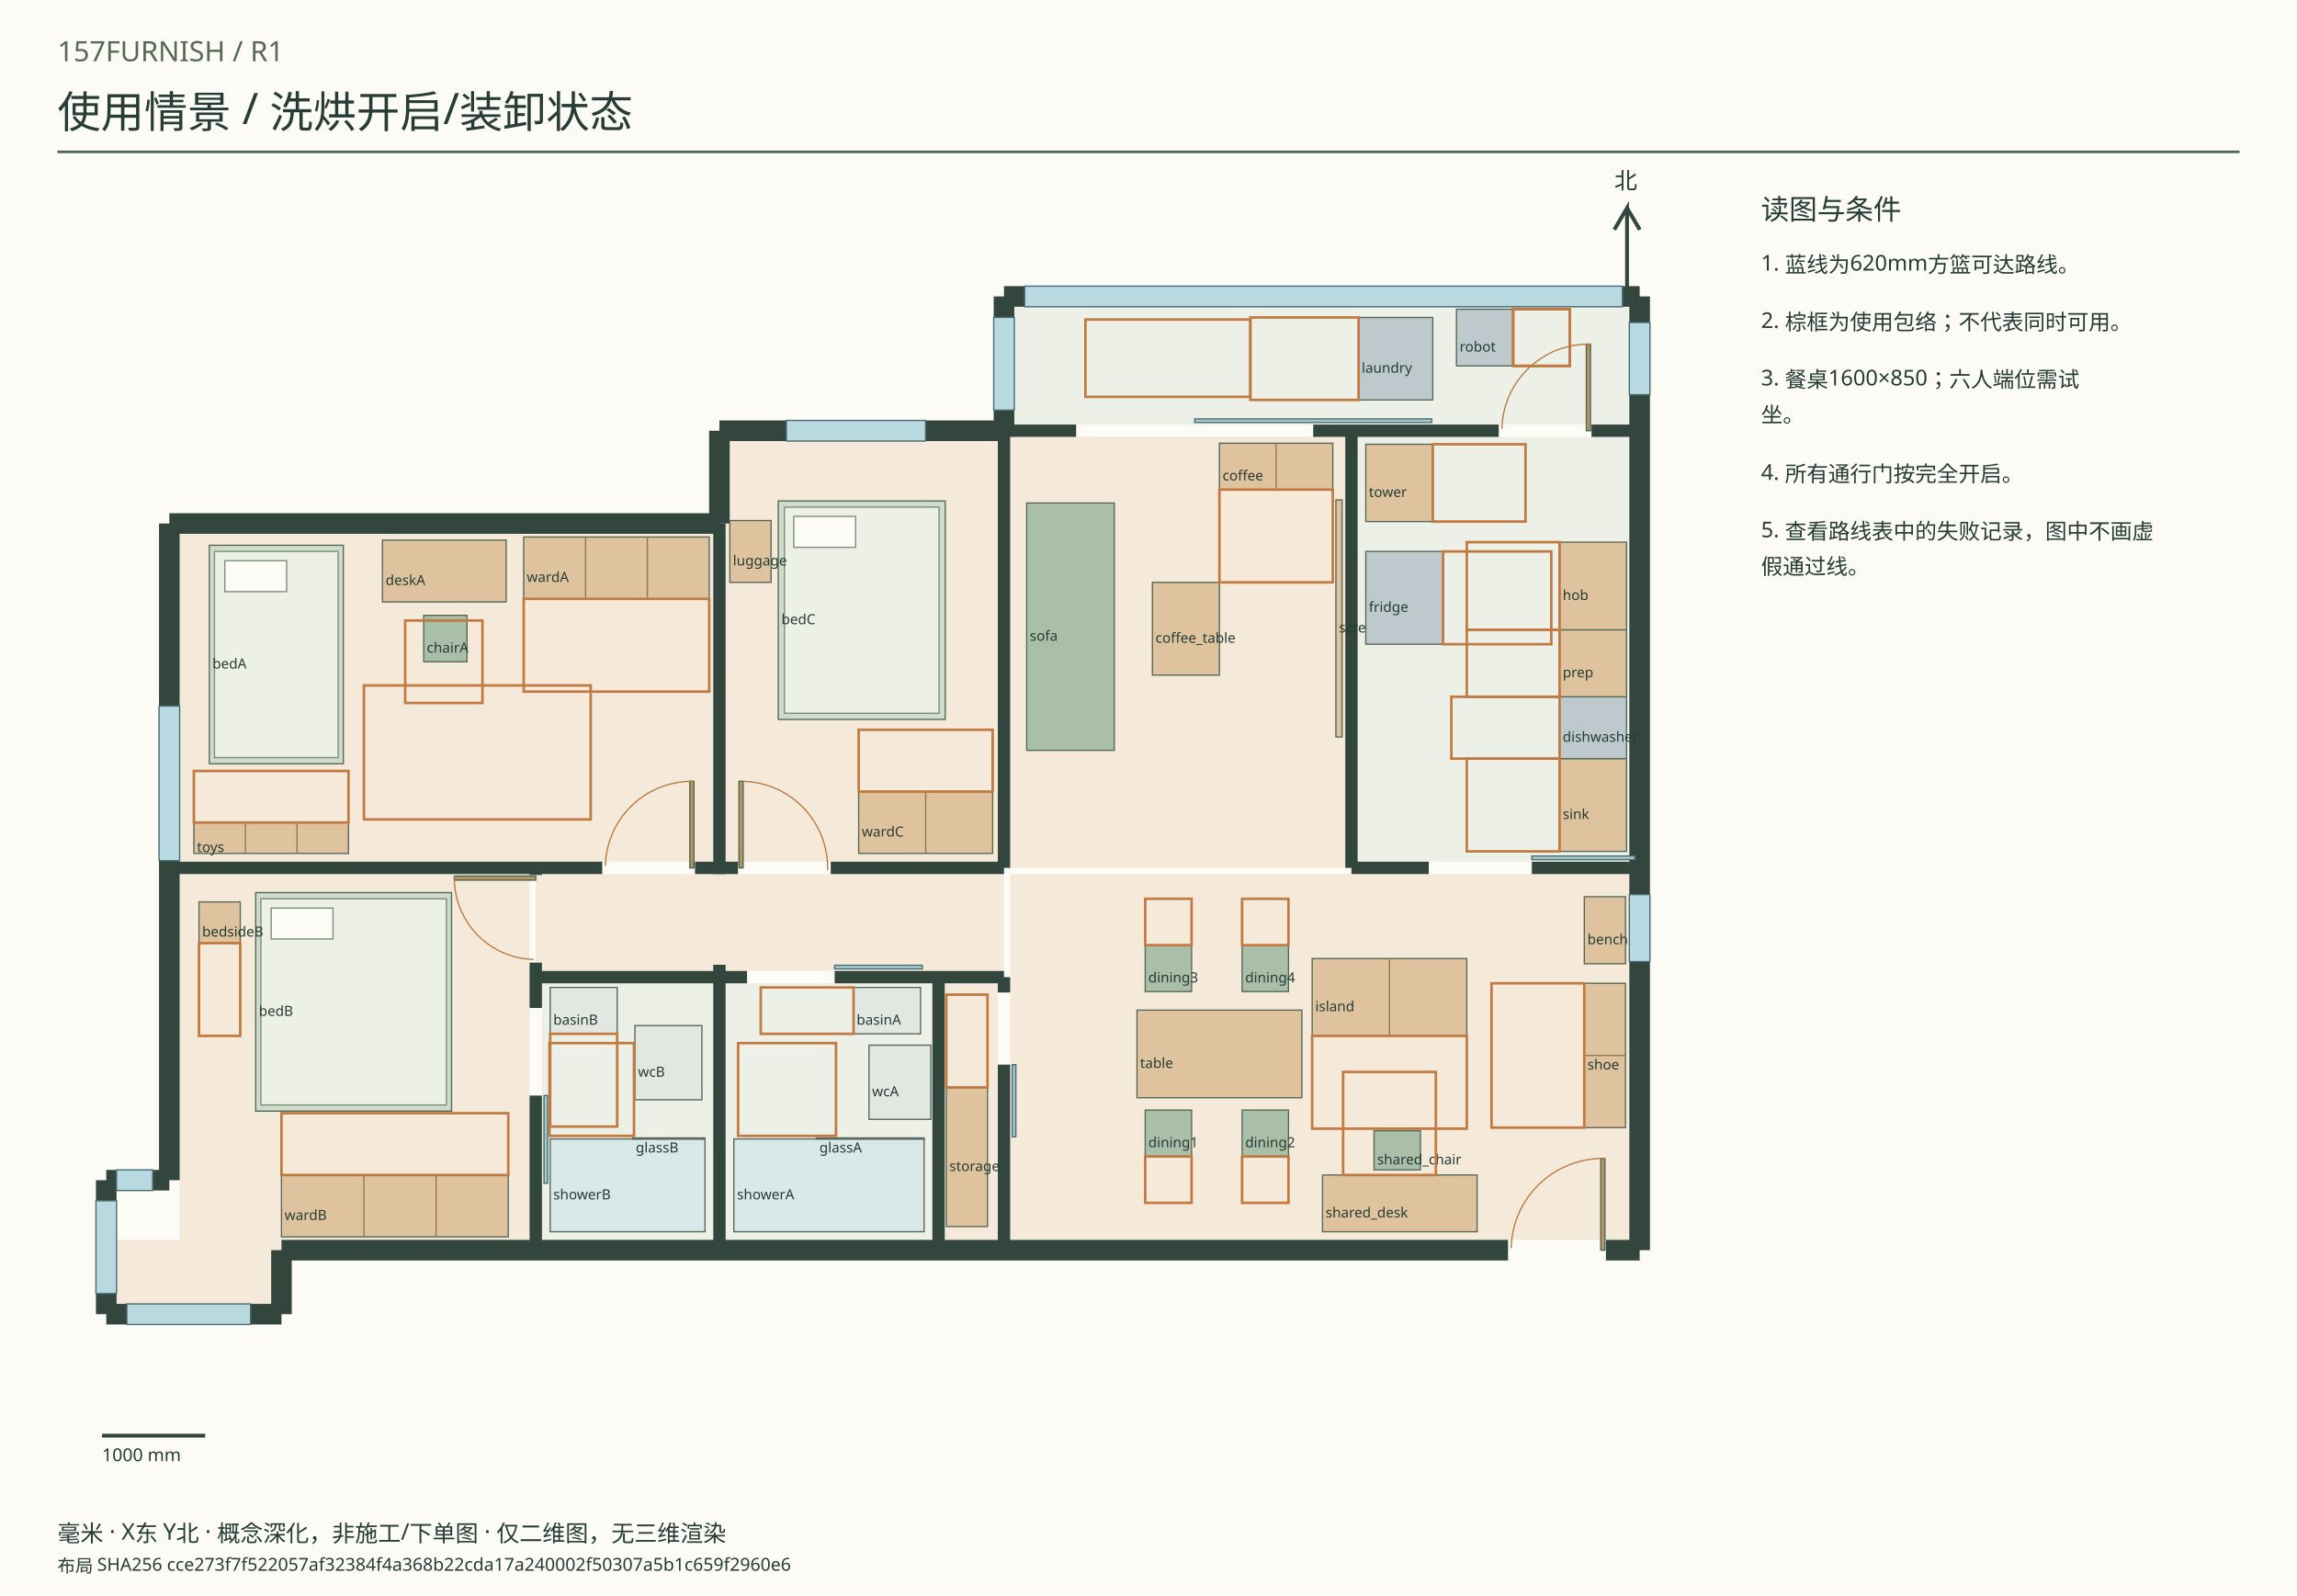
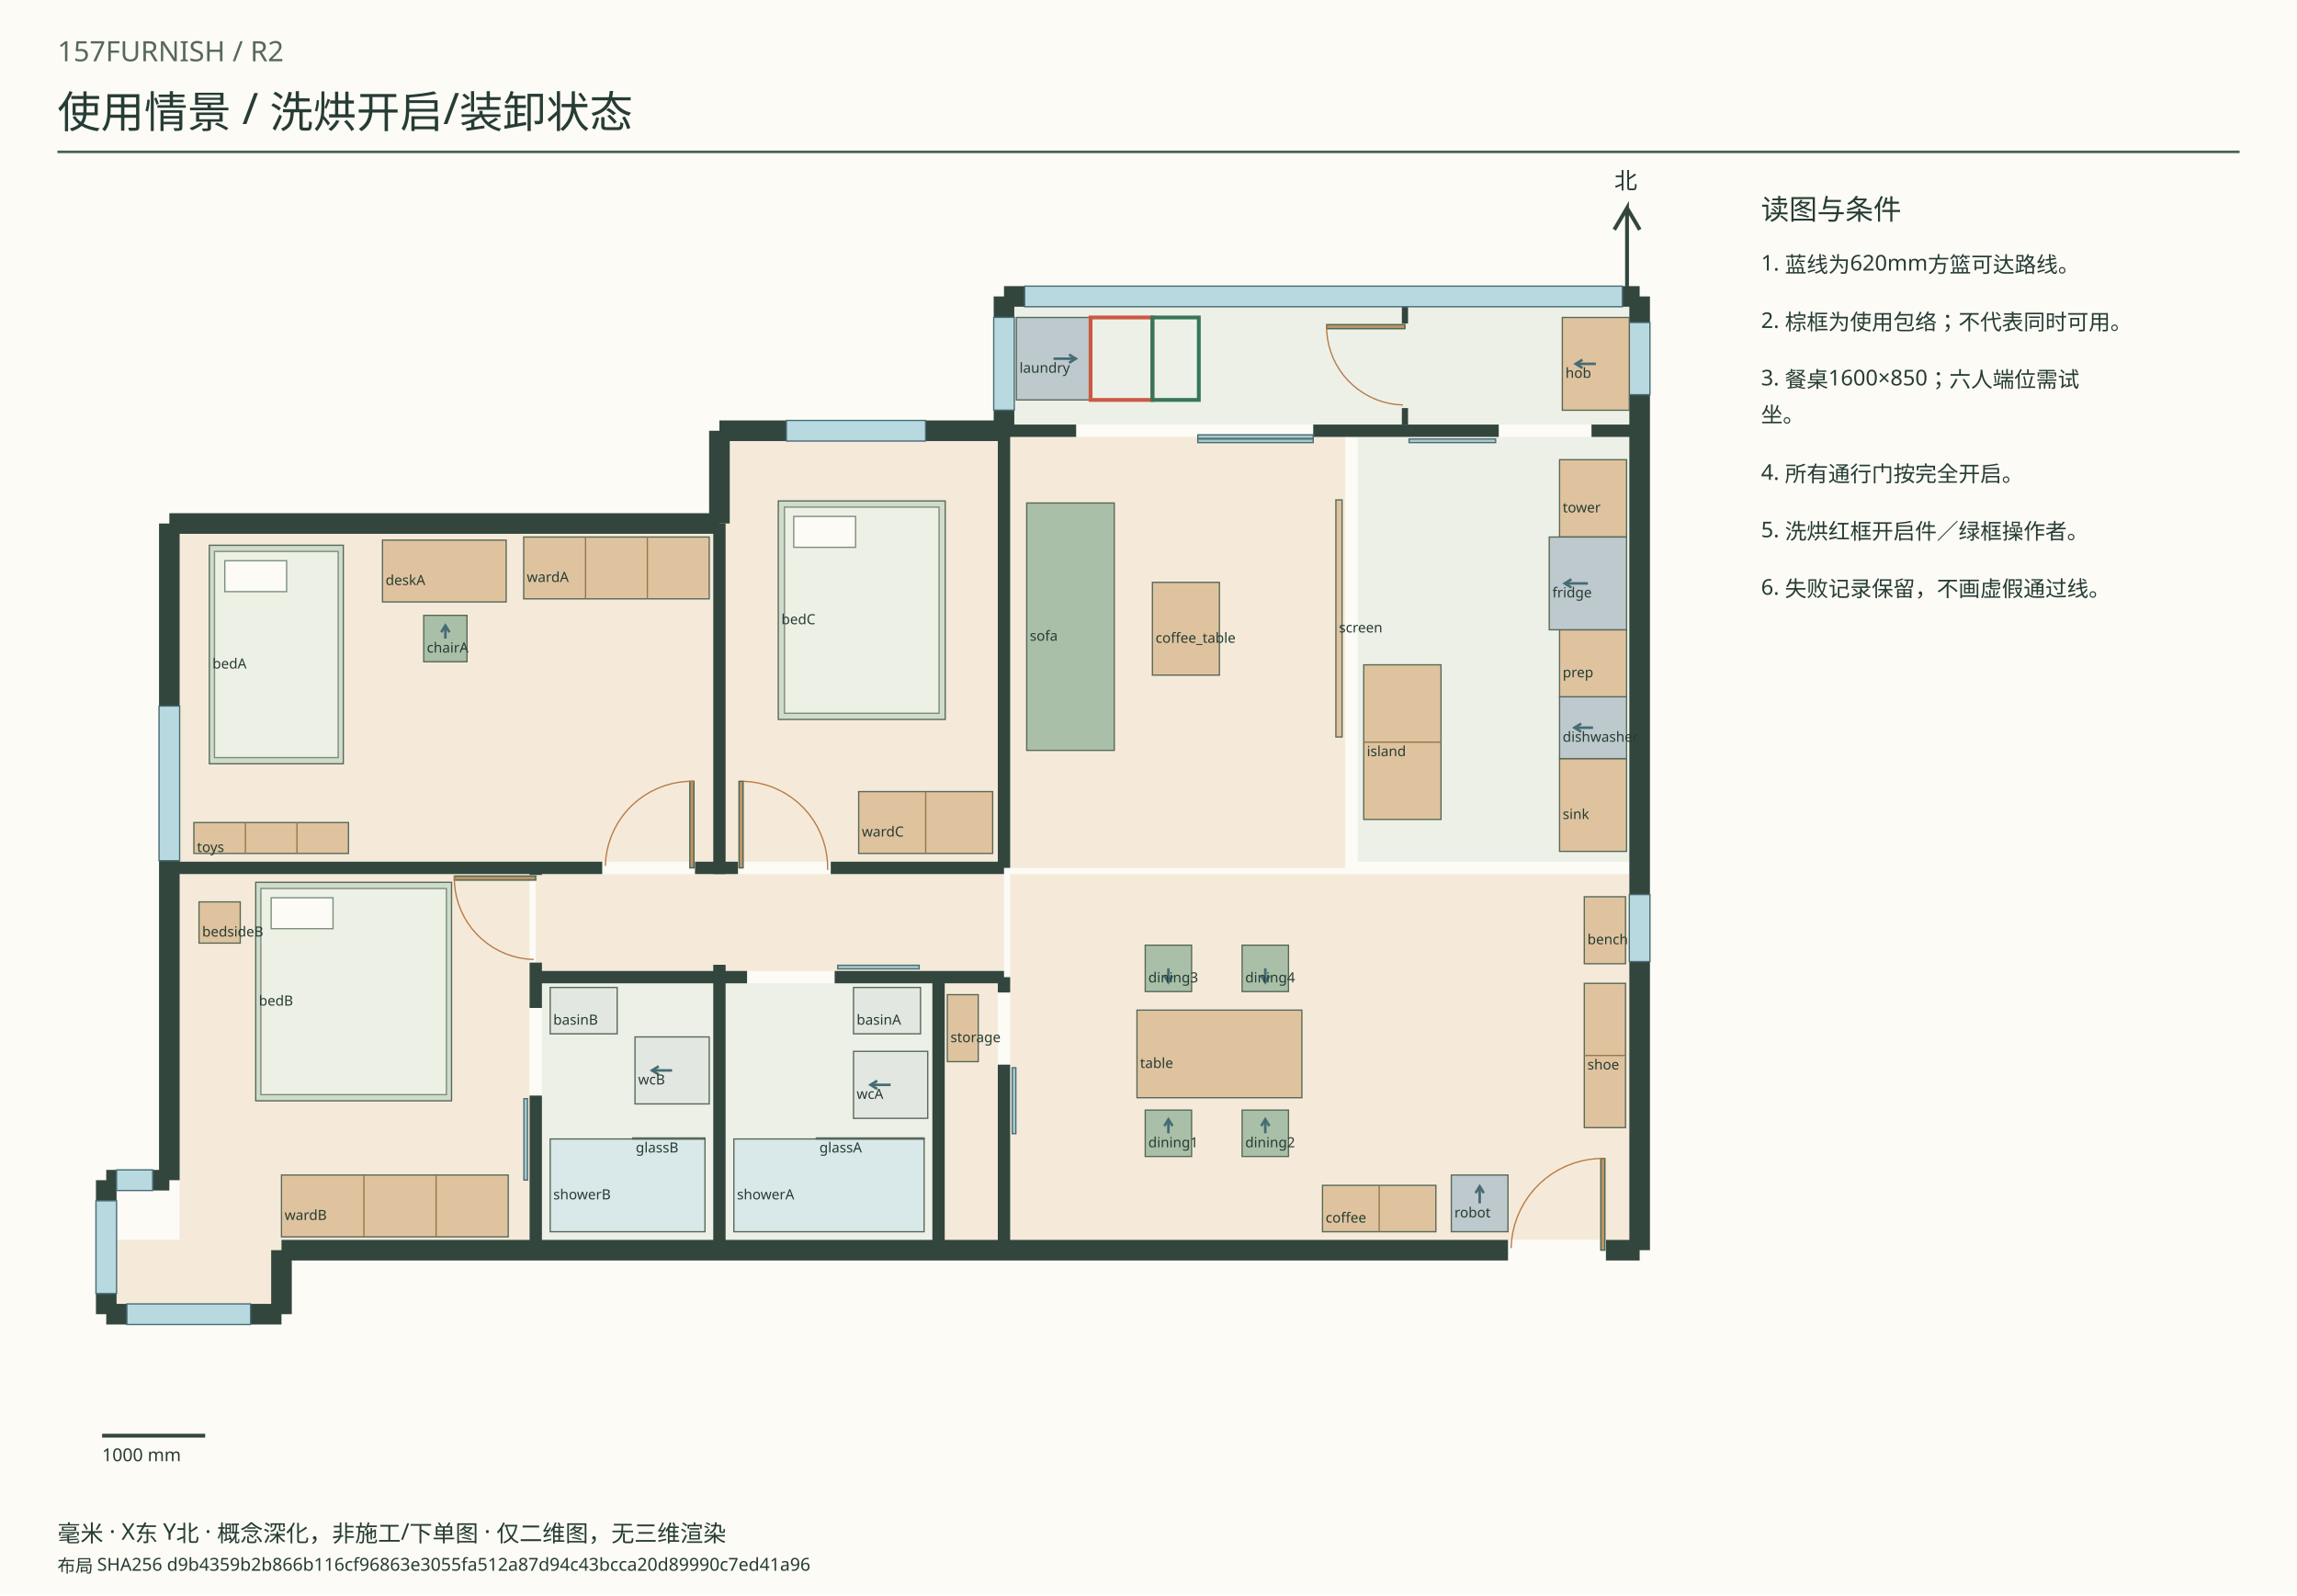
- <svg xmlns="http://www.w3.org/2000/svg" width="1800" height="1250" viewBox="0 0 1800 1250" data-revision="R1" data-layout-sha256="cce273f7f522057af32384f4a368b22cda17a240002f50307a5b1c659f2960e6">
+ <svg xmlns="http://www.w3.org/2000/svg" width="1800" height="1250" viewBox="0 0 1800 1250" data-revision="R2" data-layout-sha256="d9b4359b2b866b116cf96863e3055fa512a87d94c43bcca20d89990c7ed41a96">
  <rect x="0" y="0" width="1800" height="1250" fill="#fcfbf6" stroke="none" stroke-width="1" />
-   <text x="45.000" y="48.000" font-size="22" fill="#576858" font-family="Microsoft YaHei, sans-serif">157FURNISH  /  R1</text>
+   <text x="45.000" y="48.000" font-size="22" fill="#576858" font-family="Microsoft YaHei, sans-serif">157FURNISH  /  R2</text>
  <text x="45.000" y="100.000" font-size="34" fill="#263c34" font-family="Microsoft YaHei, sans-serif">使用情景 / 洗烘开启/装卸状态</text>
  <polyline points="45.000,119.000 1755.000,119.000" fill="none" stroke="#456653" stroke-width="2" />
  <text x="45.000" y="1208.000" font-size="18" fill="#263c34" font-family="Microsoft YaHei, sans-serif">毫米 · X东 Y北 · 概念深化，非施工/下单图 · 仅二维图，无三维渲染</text>
-   <text x="45.000" y="1232.000" font-size="14" fill="#263c34" font-family="Microsoft YaHei, sans-serif">布局 SHA256 cce273f7f522057af32384f4a368b22cda17a240002f50307a5b1c659f2960e6</text>
+   <text x="45.000" y="1232.000" font-size="14" fill="#263c34" font-family="Microsoft YaHei, sans-serif">布局 SHA256 d9b4359b2b866b116cf96863e3055fa512a87d94c43bcca20d89990c7ed41a96</text>
  <text x="1380.000" y="172.000" font-size="22" fill="#263c34" font-family="Microsoft YaHei, sans-serif">读图与条件</text>
  <text x="1380.000" y="212.000" font-size="17" fill="#263c34" font-family="Microsoft YaHei, sans-serif">1. 蓝线为620mm方篮可达路线。</text>
  <text x="1380.000" y="257.000" font-size="17" fill="#263c34" font-family="Microsoft YaHei, sans-serif">2. 棕框为使用包络；不代表同时可用。</text>
  <text x="1380.000" y="302.000" font-size="17" fill="#263c34" font-family="Microsoft YaHei, sans-serif">3. 餐桌1600×850；六人端位需试</text>
  <text x="1380.000" y="331.000" font-size="17" fill="#263c34" font-family="Microsoft YaHei, sans-serif">坐。</text>
  <text x="1380.000" y="376.000" font-size="17" fill="#263c34" font-family="Microsoft YaHei, sans-serif">4. 所有通行门按完全开启。</text>
-   <text x="1380.000" y="421.000" font-size="17" fill="#263c34" font-family="Microsoft YaHei, sans-serif">5. 查看路线表中的失败记录，图中不画虚</text>
-   <text x="1380.000" y="450.000" font-size="17" fill="#263c34" font-family="Microsoft YaHei, sans-serif">假通过线。</text>
+   <text x="1380.000" y="421.000" font-size="17" fill="#263c34" font-family="Microsoft YaHei, sans-serif">5. 洗烘红框开启件／绿框操作者。</text>
+   <text x="1380.000" y="466.000" font-size="17" fill="#263c34" font-family="Microsoft YaHei, sans-serif">6. 失败记录保留，不画虚假通过线。</text>
  <defs>
    <clipPath id="planClip">
      <rect x="50" y="145" width="1280" height="970" />
    </clipPath>
  </defs>
  <g clip-path="url(#planClip)">
    <rect x="140.777" y="418.304" width="418.142" height="256.927" fill="#f5ead9" stroke="none" stroke-width="1" />
    <rect x="140.777" y="684.923" width="274.212" height="286.65" fill="#f5ead9" stroke="none" stroke-width="1" />
    <rect x="83.269" y="971.573" width="137.308" height="58.235" fill="#f5ead9" stroke="none" stroke-width="1" />
    <rect x="568.611" y="345.611" width="213.311" height="329.619" fill="#f5ead9" stroke="none" stroke-width="1" />
    <rect x="419.835" y="684.923" width="366.935" height="75.923" fill="#f5ead9" stroke="none" stroke-width="1" />
    <rect x="424.681" y="770.538" width="134.238" height="201.035" fill="#edf0e7" stroke="none" stroke-width="1" />
    <rect x="568.611" y="770.538" width="162.023" height="201.035" fill="#edf0e7" stroke="none" stroke-width="1" />
    <rect x="740.327" y="770.538" width="41.596" height="201.035" fill="#f5ead9" stroke="none" stroke-width="1" />
    <rect x="791.615" y="684.923" width="485.181" height="286.65" fill="#f5ead9" stroke="none" stroke-width="1" />
    <rect x="791.615" y="342.381" width="262.581" height="337.696" fill="#f5ead9" stroke="none" stroke-width="1" />
    <rect x="1063.889" y="342.381" width="212.908" height="332.85" fill="#edf0e7" stroke="none" stroke-width="1" />
-     <rect x="794.846" y="232.292" width="490.027" height="100.396" fill="#edf0e7" stroke="none" stroke-width="1" />
+     <rect x="794.846" y="240.369" width="481.95" height="92.319" fill="#edf0e7" stroke="none" stroke-width="1" />
    <rect x="83.269" y="1021.731" width="16.154" height="16.154" fill="#33463e" stroke="none" stroke-width="1" />
    <rect x="99.423" y="1021.731" width="96.923" height="16.154" fill="#33463e" stroke="none" stroke-width="1" />
    <rect x="196.346" y="1021.731" width="24.231" height="16.154" fill="#33463e" stroke="none" stroke-width="1" />
    <rect x="212.5" y="979.65" width="16.154" height="50.158" fill="#33463e" stroke="none" stroke-width="1" />
    <rect x="220.577" y="971.573" width="961.154" height="16.154" fill="#33463e" stroke="none" stroke-width="1" />
    <rect x="1258.461" y="971.573" width="26.412" height="16.154" fill="#33463e" stroke="none" stroke-width="1" />
    <rect x="1276.796" y="753.496" width="16.154" height="226.154" fill="#33463e" stroke="none" stroke-width="1" />
    <rect x="1276.796" y="700.996" width="16.154" height="52.5" fill="#33463e" stroke="none" stroke-width="1" />
    <rect x="1276.796" y="309.265" width="16.154" height="391.731" fill="#33463e" stroke="none" stroke-width="1" />
    <rect x="1276.796" y="252.727" width="16.154" height="56.538" fill="#33463e" stroke="none" stroke-width="1" />
    <rect x="1276.796" y="232.292" width="16.154" height="20.435" fill="#33463e" stroke="none" stroke-width="1" />
    <rect x="786.769" y="224.215" width="16.154" height="16.154" fill="#33463e" stroke="none" stroke-width="1" />
    <rect x="802.923" y="224.215" width="468.462" height="16.154" fill="#33463e" stroke="none" stroke-width="1" />
    <rect x="1271.385" y="224.215" width="13.489" height="16.154" fill="#33463e" stroke="none" stroke-width="1" />
    <rect x="778.692" y="321.381" width="16.154" height="16.154" fill="#33463e" stroke="none" stroke-width="1" />
    <rect x="778.692" y="248.689" width="16.154" height="72.692" fill="#33463e" stroke="none" stroke-width="1" />
    <rect x="778.692" y="232.292" width="16.154" height="16.396" fill="#33463e" stroke="none" stroke-width="1" />
    <rect x="563.765" y="329.458" width="52.5" height="16.154" fill="#33463e" stroke="none" stroke-width="1" />
    <rect x="616.265" y="329.458" width="109.038" height="16.154" fill="#33463e" stroke="none" stroke-width="1" />
    <rect x="725.304" y="329.458" width="61.465" height="16.154" fill="#33463e" stroke="none" stroke-width="1" />
    <rect x="555.688" y="337.535" width="16.154" height="72.692" fill="#33463e" stroke="none" stroke-width="1" />
    <rect x="132.7" y="402.15" width="431.065" height="16.154" fill="#33463e" stroke="none" stroke-width="1" />
    <rect x="124.623" y="674.423" width="16.154" height="250.385" fill="#33463e" stroke="none" stroke-width="1" />
    <rect x="124.623" y="553.269" width="16.154" height="121.154" fill="#33463e" stroke="none" stroke-width="1" />
    <rect x="124.623" y="410.227" width="16.154" height="143.042" fill="#33463e" stroke="none" stroke-width="1" />
    <rect x="83.269" y="916.731" width="8.077" height="16.154" fill="#33463e" stroke="none" stroke-width="1" />
    <rect x="91.346" y="916.731" width="28.269" height="16.154" fill="#33463e" stroke="none" stroke-width="1" />
    <rect x="119.615" y="916.731" width="13.085" height="16.154" fill="#33463e" stroke="none" stroke-width="1" />
    <rect x="75.192" y="1013.654" width="16.154" height="16.154" fill="#33463e" stroke="none" stroke-width="1" />
    <rect x="75.192" y="940.962" width="16.154" height="72.692" fill="#33463e" stroke="none" stroke-width="1" />
    <rect x="75.192" y="924.808" width="16.154" height="16.154" fill="#33463e" stroke="none" stroke-width="1" />
    <rect x="132.7" y="675.231" width="339.231" height="9.692" fill="#33463e" stroke="none" stroke-width="1" />
    <rect x="544.623" y="675.231" width="19.142" height="9.692" fill="#33463e" stroke="none" stroke-width="1" />
    <rect x="414.988" y="858.496" width="9.692" height="121.154" fill="#33463e" stroke="none" stroke-width="1" />
    <rect x="414.988" y="754.304" width="9.692" height="35.538" fill="#33463e" stroke="none" stroke-width="1" />
    <rect x="414.988" y="680.077" width="9.692" height="5.573" fill="#33463e" stroke="none" stroke-width="1" />
    <rect x="558.919" y="756" width="9.692" height="9.692" fill="#33463e" stroke="none" stroke-width="1" />
    <rect x="558.919" y="410.227" width="9.692" height="274.696" fill="#33463e" stroke="none" stroke-width="1" />
    <rect x="563.765" y="675.231" width="14.539" height="9.692" fill="#33463e" stroke="none" stroke-width="1" />
    <rect x="650.996" y="675.231" width="135.773" height="9.692" fill="#33463e" stroke="none" stroke-width="1" />
    <rect x="781.923" y="337.535" width="9.692" height="342.542" fill="#33463e" stroke="none" stroke-width="1" />
    <rect x="419.835" y="760.846" width="165.577" height="9.692" fill="#33463e" stroke="none" stroke-width="1" />
    <rect x="654.065" y="760.846" width="132.704" height="9.692" fill="#33463e" stroke="none" stroke-width="1" />
    <rect x="558.919" y="765.692" width="9.692" height="213.958" fill="#33463e" stroke="none" stroke-width="1" />
    <rect x="730.635" y="765.692" width="9.692" height="213.958" fill="#33463e" stroke="none" stroke-width="1" />
    <rect x="781.923" y="834.265" width="9.692" height="145.385" fill="#33463e" stroke="none" stroke-width="1" />
    <rect x="781.923" y="765.692" width="9.692" height="12.035" fill="#33463e" stroke="none" stroke-width="1" />
-     <rect x="1054.196" y="337.535" width="9.692" height="342.542" fill="#33463e" stroke="none" stroke-width="1" />
-     <rect x="1059.042" y="675.231" width="60.577" height="9.692" fill="#33463e" stroke="none" stroke-width="1" />
-     <rect x="1200.389" y="675.231" width="84.485" height="9.692" fill="#33463e" stroke="none" stroke-width="1" />
    <rect x="786.769" y="332.688" width="56.538" height="9.692" fill="#33463e" stroke="none" stroke-width="1" />
    <rect x="1029.077" y="332.688" width="145.385" height="9.692" fill="#33463e" stroke="none" stroke-width="1" />
    <rect x="1247.154" y="332.688" width="37.719" height="9.692" fill="#33463e" stroke="none" stroke-width="1" />
+     <rect x="1098.539" y="319.765" width="4.846" height="12.923" fill="#33463e" stroke="none" stroke-width="1" />
+     <rect x="1098.539" y="240.369" width="4.846" height="13.165" fill="#33463e" stroke="none" stroke-width="1" />
    <rect x="99.423" y="1021.731" width="96.923" height="16.154" fill="#b8d9df" stroke="#466b74" stroke-width="1" />
    <polygon points="1257.654,979.650 1257.654,907.765 1254.423,907.765 1254.423,979.650" fill="#be9364" stroke="#456653" />
    <polyline points="1184.154,978.035 1184.568,971.776 1185.526,965.577 1187.021,959.485 1189.042,953.546 1191.572,947.806 1194.592,942.309 1198.081,937.095 1202.010,932.206 1206.351,927.678 1211.069,923.545 1216.130,919.839 1221.495,916.588 1227.123,913.818 1232.970,911.548 1238.994,909.797 1245.147,908.577 1251.383,907.898 1257.654,907.765" fill="none" stroke="#b87943" stroke-width="1" />
    <rect x="1276.796" y="700.996" width="16.154" height="52.5" fill="#b8d9df" stroke="#466b74" stroke-width="1" />
    <rect x="1276.796" y="252.727" width="16.154" height="56.538" fill="#b8d9df" stroke="#466b74" stroke-width="1" />
    <rect x="802.923" y="224.215" width="468.462" height="16.154" fill="#b8d9df" stroke="#466b74" stroke-width="1" />
    <rect x="778.692" y="248.689" width="16.154" height="72.692" fill="#b8d9df" stroke="#466b74" stroke-width="1" />
    <rect x="616.265" y="329.458" width="109.038" height="16.154" fill="#b8d9df" stroke="#466b74" stroke-width="1" />
    <rect x="124.623" y="553.269" width="16.154" height="121.154" fill="#b8d9df" stroke="#466b74" stroke-width="1" />
    <rect x="91.346" y="916.731" width="28.269" height="16.154" fill="#b8d9df" stroke="#466b74" stroke-width="1" />
    <rect x="75.192" y="940.962" width="16.154" height="72.692" fill="#b8d9df" stroke="#466b74" stroke-width="1" />
    <polygon points="543.815,680.077 543.815,612.231 540.585,612.231 540.585,680.077" fill="#be9364" stroke="#456653" />
    <polyline points="474.354,678.462 474.753,672.555 475.665,666.705 477.084,660.957 478.998,655.354 481.393,649.940 484.251,644.755 487.550,639.839 491.265,635.229 495.368,630.960 499.827,627.065 504.608,623.574 509.676,620.513 514.991,617.905 520.513,615.770 526.200,614.124 532.009,612.981 537.896,612.348 543.815,612.231" fill="none" stroke="#b87943" stroke-width="1" />
-     <rect x="426.296" y="858.496" width="2.827" height="68.654" fill="#aac9c9" stroke="#466b74" stroke-width="1" />
+     <rect x="410.546" y="860.919" width="2.827" height="63.808" fill="#aac9c9" stroke="#466b74" stroke-width="1" />
    <polygon points="419.835,686.458 356.027,686.458 356.027,689.688 419.835,689.688" fill="#be9364" stroke="#456653" />
    <polyline points="418.219,751.881 412.664,751.497 407.164,750.631 401.760,749.288 396.493,747.480 391.404,745.220 386.532,742.524 381.913,739.415 377.582,735.914 373.574,732.050 369.917,727.850 366.640,723.348 363.768,718.578 361.323,713.575 359.323,708.379 357.783,703.027 356.716,697.562 356.129,692.025 356.027,686.458" fill="none" stroke="#b87943" stroke-width="1" />
    <polygon points="582.342,680.077 582.342,612.231 579.112,612.231 579.112,680.077" fill="#be9364" stroke="#456653" />
    <polyline points="648.573,681.692 648.456,675.773 647.823,669.886 646.679,664.077 645.034,658.390 642.899,652.868 640.291,647.553 637.230,642.485 633.738,637.704 629.844,633.245 625.575,629.142 620.965,625.427 616.049,622.128 610.864,619.270 605.450,616.875 599.847,614.961 594.099,613.542 588.249,612.630 582.342,612.231" fill="none" stroke="#b87943" stroke-width="1" />
-     <rect x="654.065" y="756.404" width="68.654" height="2.827" fill="#aac9c9" stroke="#466b74" stroke-width="1" />
-     <rect x="793.231" y="834.265" width="2.827" height="56.538" fill="#aac9c9" stroke="#466b74" stroke-width="1" />
-     <rect x="1200.389" y="670.788" width="80.769" height="2.827" fill="#aac9c9" stroke="#466b74" stroke-width="1" />
-     <rect x="936.192" y="328.246" width="185.769" height="2.827" fill="#aac9c9" stroke="#466b74" stroke-width="1" />
-     <polygon points="1246.346,337.535 1246.346,269.688 1243.115,269.688 1243.115,337.535" fill="#be9364" stroke="#456653" />
-     <polyline points="1176.885,335.919 1177.284,330.012 1178.196,324.162 1179.615,318.414 1181.529,312.812 1183.924,307.398 1186.782,302.213 1190.081,297.296 1193.796,292.686 1197.899,288.418 1202.358,284.523 1207.139,281.032 1212.207,277.970 1217.522,275.362 1223.044,273.228 1228.731,271.582 1234.540,270.439 1240.427,269.806 1246.346,269.688" fill="none" stroke="#b87943" stroke-width="1" />
-     <rect x="200.385" y="699.462" width="153.462" height="171.231" fill="#cfdbcb" stroke="#576858" stroke-width="1" data-object="bedB" data-mm="1550,2070,1900,2120" data-transform="55.0,201.9230769230769,0.08076923076923077,-250,10350" />
-     <rect x="204.423" y="704.308" width="145.385" height="161.538" fill="#edf0e4" stroke="#7b8d7b" stroke-width="1" />
-     <rect x="212.5" y="711.577" width="48.462" height="24.231" fill="#fcfbf6" stroke="#7b8d7b" stroke-width="1" />
-     <text x="202.808" y="796.077" font-size="11" fill="#263c34" font-family="Microsoft YaHei, sans-serif">bedB</text>
+     <rect x="656.489" y="756.404" width="63.808" height="2.827" fill="#aac9c9" stroke="#466b74" stroke-width="1" />
+     <rect x="793.231" y="836.688" width="2.827" height="51.692" fill="#aac9c9" stroke="#466b74" stroke-width="1" />
+     <rect x="938.615" y="343.996" width="90.462" height="2.827" fill="#aac9c9" stroke="#466b74" stroke-width="1" />
+     <rect x="938.615" y="340.765" width="90.462" height="2.827" fill="#aac9c9" stroke="#466b74" stroke-width="1" />
+     <rect x="1104.192" y="343.996" width="67.846" height="2.827" fill="#aac9c9" stroke="#466b74" stroke-width="1" />
+     <polygon points="1100.962,254.342 1039.577,254.342 1039.577,257.573 1100.962,257.573" fill="#be9364" stroke="#456653" />
+     <polyline points="1099.346,317.342 1094.002,316.968 1088.711,316.129 1083.514,314.833 1078.449,313.088 1073.555,310.908 1068.870,308.311 1064.430,305.314 1060.267,301.943 1056.414,298.221 1052.900,294.178 1049.752,289.843 1046.993,285.251 1044.645,280.436 1042.726,275.435 1041.250,270.285 1040.229,265.026 1039.670,259.698 1039.577,254.342" fill="none" stroke="#b87943" stroke-width="1" />
+     <rect x="200.385" y="691.385" width="153.462" height="171.231" fill="#cfdbcb" stroke="#576858" stroke-width="1" data-object="bedB" data-mm="1550,2170,1900,2120" data-transform="55.0,201.9230769230769,0.08076923076923077,-250,10350" />
+     <rect x="204.423" y="696.231" width="145.385" height="161.538" fill="#edf0e4" stroke="#7b8d7b" stroke-width="1" />
+     <rect x="212.5" y="703.5" width="48.462" height="24.231" fill="#fcfbf6" stroke="#7b8d7b" stroke-width="1" />
+     <text x="202.808" y="788.000" font-size="11" fill="#263c34" font-family="Microsoft YaHei, sans-serif">bedB</text>
    <rect x="220.577" y="920.769" width="177.692" height="48.462" fill="#dfc39f" stroke="#576858" stroke-width="1" data-object="wardB" data-mm="1800,850,2200,600" data-transform="55.0,201.9230769230769,0.08076923076923077,-250,10350" />
    <polyline points="285.192,969.231 285.192,920.769" fill="none" stroke="#94774e" stroke-width="1" />
    <polyline points="341.731,969.231 341.731,920.769" fill="none" stroke="#94774e" stroke-width="1" />
    <text x="223.000" y="956.000" font-size="11" fill="#263c34" font-family="Microsoft YaHei, sans-serif">wardB</text>
    <rect x="155.962" y="706.731" width="32.308" height="32.308" fill="#dfc39f" stroke="#576858" stroke-width="1" data-object="bedsideB" data-mm="1000,3700,400,400" data-transform="55.0,201.9230769230769,0.08076923076923077,-250,10350" />
    <text x="158.385" y="733.885" font-size="11" fill="#263c34" font-family="Microsoft YaHei, sans-serif">bedsideB</text>
    <rect x="164.038" y="427.269" width="105" height="171.231" fill="#cfdbcb" stroke="#576858" stroke-width="1" data-object="bedA" data-mm="1100,5440,1300,2120" data-transform="55.0,201.9230769230769,0.08076923076923077,-250,10350" />
    <rect x="168.077" y="432.115" width="96.923" height="161.538" fill="#edf0e4" stroke="#7b8d7b" stroke-width="1" />
    <rect x="176.154" y="439.385" width="48.462" height="24.231" fill="#fcfbf6" stroke="#7b8d7b" stroke-width="1" />
    <text x="166.462" y="523.885" font-size="11" fill="#263c34" font-family="Microsoft YaHei, sans-serif">bedA</text>
    <rect x="410.385" y="420.808" width="145.385" height="48.462" fill="#dfc39f" stroke="#576858" stroke-width="1" data-object="wardA" data-mm="4150,7040,1800,600" data-transform="55.0,201.9230769230769,0.08076923076923077,-250,10350" />
    <polyline points="458.846,469.269 458.846,420.808" fill="none" stroke="#94774e" stroke-width="1" />
    <polyline points="507.308,469.269 507.308,420.808" fill="none" stroke="#94774e" stroke-width="1" />
    <text x="412.808" y="456.038" font-size="11" fill="#263c34" font-family="Microsoft YaHei, sans-serif">wardA</text>
    <rect x="299.731" y="423.231" width="96.923" height="48.462" fill="#dfc39f" stroke="#576858" stroke-width="1" data-object="deskA" data-mm="2780,7010,1200,600" data-transform="55.0,201.9230769230769,0.08076923076923077,-250,10350" />
    <text x="302.154" y="458.462" font-size="11" fill="#263c34" font-family="Microsoft YaHei, sans-serif">deskA</text>
    <rect x="332.038" y="482.192" width="33.923" height="36.346" fill="#a9bfa8" stroke="#576858" stroke-width="1" data-object="chairA" data-mm="3180,6430,420,450" data-transform="55.0,201.9230769230769,0.08076923076923077,-250,10350" />
+     <polyline points="349.000,500.365 349.000,490.188" fill="none" stroke="#466b74" stroke-width="2" />
+     <polyline points="345.769,495.438 349.000,490.188 352.231,495.438" fill="none" stroke="#466b74" stroke-width="2" />
    <text x="334.462" y="511.365" font-size="11" fill="#263c34" font-family="Microsoft YaHei, sans-serif">chairA</text>
    <rect x="151.923" y="644.538" width="121.154" height="24.231" fill="#dfc39f" stroke="#576858" stroke-width="1" data-object="toys" data-mm="950,4570,1500,300" data-transform="55.0,201.9230769230769,0.08076923076923077,-250,10350" />
    <polyline points="192.308,668.769 192.308,644.538" fill="none" stroke="#94774e" stroke-width="1" />
    <polyline points="232.692,668.769 232.692,644.538" fill="none" stroke="#94774e" stroke-width="1" />
    <text x="154.346" y="667.654" font-size="11" fill="#263c34" font-family="Microsoft YaHei, sans-serif">toys</text>
    <rect x="609.885" y="392.538" width="130.846" height="171.231" fill="#cfdbcb" stroke="#576858" stroke-width="1" data-object="bedC" data-mm="6620,5870,1620,2120" data-transform="55.0,201.9230769230769,0.08076923076923077,-250,10350" />
    <rect x="614.731" y="397.385" width="121.154" height="161.538" fill="#edf0e4" stroke="#7b8d7b" stroke-width="1" />
    <rect x="622" y="404.654" width="48.462" height="24.231" fill="#fcfbf6" stroke="#7b8d7b" stroke-width="1" />
    <text x="612.308" y="489.154" font-size="11" fill="#263c34" font-family="Microsoft YaHei, sans-serif">bedC</text>
    <rect x="672.885" y="620.308" width="105" height="48.462" fill="#dfc39f" stroke="#576858" stroke-width="1" data-object="wardC" data-mm="7400,4570,1300,600" data-transform="55.0,201.9230769230769,0.08076923076923077,-250,10350" />
    <polyline points="725.385,668.769 725.385,620.308" fill="none" stroke="#94774e" stroke-width="1" />
    <text x="675.308" y="655.538" font-size="11" fill="#263c34" font-family="Microsoft YaHei, sans-serif">wardC</text>
-     <rect x="571.923" y="407.885" width="32.308" height="48.462" fill="#dfc39f" stroke="#576858" stroke-width="1" data-object="luggage" data-mm="6150,7200,400,600" data-transform="55.0,201.9230769230769,0.08076923076923077,-250,10350" />
-     <text x="574.346" y="443.115" font-size="11" fill="#263c34" font-family="Microsoft YaHei, sans-serif">luggage</text>
    <rect x="804.538" y="394.154" width="68.654" height="193.846" fill="#a9bfa8" stroke="#576858" stroke-width="1" data-object="sofa" data-mm="9030,5570,850,2400" data-transform="55.0,201.9230769230769,0.08076923076923077,-250,10350" />
    <text x="806.962" y="502.077" font-size="11" fill="#263c34" font-family="Microsoft YaHei, sans-serif">sofa</text>
    <rect x="903.077" y="456.346" width="52.5" height="72.692" fill="#dfc39f" stroke="#576858" stroke-width="1" data-object="coffee_table" data-mm="10250,6300,650,900" data-transform="55.0,201.9230769230769,0.08076923076923077,-250,10350" />
    <text x="905.500" y="503.692" font-size="11" fill="#263c34" font-family="Microsoft YaHei, sans-serif">coffee_table</text>
    <rect x="1046.846" y="391.731" width="4.846" height="185.769" fill="#dfc39f" stroke="#576858" stroke-width="1" data-object="screen" data-mm="12030,5700,60,2300" data-transform="55.0,201.9230769230769,0.08076923076923077,-250,10350" />
    <text x="1049.269" y="495.615" font-size="11" fill="#263c34" font-family="Microsoft YaHei, sans-serif">screen</text>
-     <rect x="1028.269" y="751.154" width="121.154" height="60.577" fill="#dfc39f" stroke="#576858" stroke-width="1" data-object="island" data-mm="11800,2800,1500,750" data-transform="55.0,201.9230769230769,0.08076923076923077,-250,10350" />
-     <polyline points="1088.846,811.731 1088.846,751.154" fill="none" stroke="#94774e" stroke-width="1" />
-     <text x="1030.692" y="792.442" font-size="11" fill="#263c34" font-family="Microsoft YaHei, sans-serif">island</text>
+     <rect x="1068.654" y="520.962" width="60.577" height="121.154" fill="#dfc39f" stroke="#576858" stroke-width="1" data-object="island" data-mm="12300,4900,750,1500" data-transform="55.0,201.9230769230769,0.08076923076923077,-250,10350" />
+     <polyline points="1068.654,581.538 1129.231,581.538" fill="none" stroke="#94774e" stroke-width="1" />
+     <text x="1071.077" y="592.538" font-size="11" fill="#263c34" font-family="Microsoft YaHei, sans-serif">island</text>
    <rect x="890.962" y="791.538" width="129.231" height="68.654" fill="#dfc39f" stroke="#576858" stroke-width="1" data-object="table" data-mm="10100,2200,1600,850" data-transform="55.0,201.9230769230769,0.08076923076923077,-250,10350" />
    <text x="893.385" y="836.865" font-size="11" fill="#263c34" font-family="Microsoft YaHei, sans-serif">table</text>
    <rect x="897.423" y="869.885" width="36.346" height="36.346" fill="#a9bfa8" stroke="#576858" stroke-width="1" data-object="dining1" data-mm="10180,1630,450,450" data-transform="55.0,201.9230769230769,0.08076923076923077,-250,10350" />
+     <polyline points="915.596,888.058 915.596,877.154" fill="none" stroke="#466b74" stroke-width="2" />
+     <polyline points="912.365,882.404 915.596,877.154 918.827,882.404" fill="none" stroke="#466b74" stroke-width="2" />
    <text x="899.846" y="899.058" font-size="11" fill="#263c34" font-family="Microsoft YaHei, sans-serif">dining1</text>
    <rect x="973.346" y="869.885" width="36.346" height="36.346" fill="#a9bfa8" stroke="#576858" stroke-width="1" data-object="dining2" data-mm="11120,1630,450,450" data-transform="55.0,201.9230769230769,0.08076923076923077,-250,10350" />
+     <polyline points="991.519,888.058 991.519,877.154" fill="none" stroke="#466b74" stroke-width="2" />
+     <polyline points="988.288,882.404 991.519,877.154 994.750,882.404" fill="none" stroke="#466b74" stroke-width="2" />
    <text x="975.769" y="899.058" font-size="11" fill="#263c34" font-family="Microsoft YaHei, sans-serif">dining2</text>
    <rect x="897.423" y="740.654" width="36.346" height="36.346" fill="#a9bfa8" stroke="#576858" stroke-width="1" data-object="dining3" data-mm="10180,3230,450,450" data-transform="55.0,201.9230769230769,0.08076923076923077,-250,10350" />
+     <polyline points="915.596,758.827 915.596,769.731" fill="none" stroke="#466b74" stroke-width="2" />
+     <polyline points="918.827,764.481 915.596,769.731 912.365,764.481" fill="none" stroke="#466b74" stroke-width="2" />
    <text x="899.846" y="769.827" font-size="11" fill="#263c34" font-family="Microsoft YaHei, sans-serif">dining3</text>
    <rect x="973.346" y="740.654" width="36.346" height="36.346" fill="#a9bfa8" stroke="#576858" stroke-width="1" data-object="dining4" data-mm="11120,3230,450,450" data-transform="55.0,201.9230769230769,0.08076923076923077,-250,10350" />
+     <polyline points="991.519,758.827 991.519,769.731" fill="none" stroke="#466b74" stroke-width="2" />
+     <polyline points="994.750,764.481 991.519,769.731 988.288,764.481" fill="none" stroke="#466b74" stroke-width="2" />
    <text x="975.769" y="769.827" font-size="11" fill="#263c34" font-family="Microsoft YaHei, sans-serif">dining4</text>
-     <rect x="955.577" y="347.308" width="88.846" height="36.346" fill="#dfc39f" stroke="#576858" stroke-width="1" data-object="coffee" data-mm="10900,8100,1100,450" data-transform="55.0,201.9230769230769,0.08076923076923077,-250,10350" />
-     <polyline points="1000.000,383.654 1000.000,347.308" fill="none" stroke="#94774e" stroke-width="1" />
-     <text x="958.000" y="376.481" font-size="11" fill="#263c34" font-family="Microsoft YaHei, sans-serif">coffee</text>
-     <rect x="1036.346" y="920.769" width="121.154" height="44.423" fill="#dfc39f" stroke="#576858" stroke-width="1" data-object="shared_desk" data-mm="11900,900,1500,550" data-transform="55.0,201.9230769230769,0.08076923076923077,-250,10350" />
-     <text x="1038.769" y="953.981" font-size="11" fill="#263c34" font-family="Microsoft YaHei, sans-serif">shared_desk</text>
-     <rect x="1076.731" y="886.038" width="36.346" height="30.692" fill="#a9bfa8" stroke="#576858" stroke-width="1" data-object="shared_chair" data-mm="12400,1500,450,380" data-transform="55.0,201.9230769230769,0.08076923076923077,-250,10350" />
-     <text x="1079.154" y="912.385" font-size="11" fill="#263c34" font-family="Microsoft YaHei, sans-serif">shared_chair</text>
+     <rect x="1036.346" y="928.846" width="88.846" height="36.346" fill="#dfc39f" stroke="#576858" stroke-width="1" data-object="coffee" data-mm="11900,900,1100,450" data-transform="55.0,201.9230769230769,0.08076923076923077,-250,10350" />
+     <polyline points="1080.769,965.192 1080.769,928.846" fill="none" stroke="#94774e" stroke-width="1" />
+     <text x="1038.769" y="958.019" font-size="11" fill="#263c34" font-family="Microsoft YaHei, sans-serif">coffee</text>
    <rect x="1241.5" y="770.538" width="32.308" height="113.077" fill="#dfc39f" stroke="#576858" stroke-width="1" data-object="shoe" data-mm="14440,1910,400,1400" data-transform="55.0,201.9230769230769,0.08076923076923077,-250,10350" />
    <polyline points="1241.500,827.077 1273.808,827.077" fill="none" stroke="#94774e" stroke-width="1" />
    <text x="1243.923" y="838.077" font-size="11" fill="#263c34" font-family="Microsoft YaHei, sans-serif">shoe</text>
    <rect x="1241.5" y="702.692" width="32.308" height="52.5" fill="#dfc39f" stroke="#576858" stroke-width="1" data-object="bench" data-mm="14440,3500,400,650" data-transform="55.0,201.9230769230769,0.08076923076923077,-250,10350" />
    <text x="1243.923" y="739.942" font-size="11" fill="#263c34" font-family="Microsoft YaHei, sans-serif">bench</text>
-     <rect x="741.538" y="852.115" width="32.308" height="109.038" fill="#dfc39f" stroke="#576858" stroke-width="1" data-object="storage" data-mm="8250,950,400,1350" data-transform="55.0,201.9230769230769,0.08076923076923077,-250,10350" />
-     <text x="743.962" y="917.635" font-size="11" fill="#263c34" font-family="Microsoft YaHei, sans-serif">storage</text>
+     <rect x="742.346" y="779.423" width="24.231" height="52.5" fill="#dfc39f" stroke="#576858" stroke-width="1" data-object="storage" data-mm="8260,2550,300,650" data-transform="55.0,201.9230769230769,0.08076923076923077,-250,10350" />
+     <text x="744.769" y="816.673" font-size="11" fill="#263c34" font-family="Microsoft YaHei, sans-serif">storage</text>
    <rect x="1222.115" y="594.462" width="52.5" height="72.692" fill="#dfc39f" stroke="#576858" stroke-width="1" data-object="sink" data-mm="14200,4590,650,900" data-transform="55.0,201.9230769230769,0.08076923076923077,-250,10350" />
    <text x="1224.538" y="641.808" font-size="11" fill="#263c34" font-family="Microsoft YaHei, sans-serif">sink</text>
    <rect x="1222.115" y="546" width="52.5" height="48.462" fill="#bdc9cc" stroke="#576858" stroke-width="1" data-object="dishwasher" data-mm="14200,5490,650,600" data-transform="55.0,201.9230769230769,0.08076923076923077,-250,10350" />
+     <polyline points="1248.365,570.231 1233.827,570.231" fill="none" stroke="#466b74" stroke-width="2" />
+     <polyline points="1239.077,573.462 1233.827,570.231 1239.077,567.000" fill="none" stroke="#466b74" stroke-width="2" />
    <text x="1224.538" y="581.231" font-size="11" fill="#263c34" font-family="Microsoft YaHei, sans-serif">dishwasher</text>
    <rect x="1222.115" y="493.5" width="52.5" height="52.5" fill="#dfc39f" stroke="#576858" stroke-width="1" data-object="prep" data-mm="14200,6090,650,650" data-transform="55.0,201.9230769230769,0.08076923076923077,-250,10350" />
    <text x="1224.538" y="530.750" font-size="11" fill="#263c34" font-family="Microsoft YaHei, sans-serif">prep</text>
-     <rect x="1222.115" y="424.846" width="52.5" height="68.654" fill="#dfc39f" stroke="#576858" stroke-width="1" data-object="hob" data-mm="14200,6740,650,850" data-transform="55.0,201.9230769230769,0.08076923076923077,-250,10350" />
-     <text x="1224.538" y="470.173" font-size="11" fill="#263c34" font-family="Microsoft YaHei, sans-serif">hob</text>
-     <rect x="1070.269" y="348.115" width="52.5" height="60.577" fill="#dfc39f" stroke="#576858" stroke-width="1" data-object="tower" data-mm="12320,7790,650,750" data-transform="55.0,201.9230769230769,0.08076923076923077,-250,10350" />
-     <text x="1072.692" y="389.404" font-size="11" fill="#263c34" font-family="Microsoft YaHei, sans-serif">tower</text>
-     <rect x="1070.269" y="432.115" width="60.577" height="72.692" fill="#bdc9cc" stroke="#576858" stroke-width="1" data-object="fridge" data-mm="12320,6600,750,900" data-transform="55.0,201.9230769230769,0.08076923076923077,-250,10350" />
-     <text x="1072.692" y="479.462" font-size="11" fill="#263c34" font-family="Microsoft YaHei, sans-serif">fridge</text>
-     <rect x="1064.615" y="248.769" width="58.154" height="64.615" fill="#bdc9cc" stroke="#576858" stroke-width="1" data-object="laundry" data-mm="12250,8970,720,800" data-transform="55.0,201.9230769230769,0.08076923076923077,-250,10350" />
-     <text x="1067.038" y="292.077" font-size="11" fill="#263c34" font-family="Microsoft YaHei, sans-serif">laundry</text>
-     <rect x="1141.346" y="242.308" width="44.423" height="44.423" fill="#bdc9cc" stroke="#576858" stroke-width="1" data-object="robot" data-mm="13200,9300,550,550" data-transform="55.0,201.9230769230769,0.08076923076923077,-250,10350" />
-     <text x="1143.769" y="275.519" font-size="11" fill="#263c34" font-family="Microsoft YaHei, sans-serif">robot</text>
+     <rect x="1224.296" y="248.769" width="52.5" height="72.692" fill="#dfc39f" stroke="#576858" stroke-width="1" data-object="hob" data-mm="14227,8870,650,900" data-transform="55.0,201.9230769230769,0.08076923076923077,-250,10350" />
+     <polyline points="1250.546,285.115 1234.796,285.115" fill="none" stroke="#466b74" stroke-width="2" />
+     <polyline points="1240.046,288.346 1234.796,285.115 1240.046,281.885" fill="none" stroke="#466b74" stroke-width="2" />
+     <text x="1226.719" y="296.115" font-size="11" fill="#263c34" font-family="Microsoft YaHei, sans-serif">hob</text>
+     <rect x="1222.115" y="360.231" width="52.5" height="60.577" fill="#dfc39f" stroke="#576858" stroke-width="1" data-object="tower" data-mm="14200,7640,650,750" data-transform="55.0,201.9230769230769,0.08076923076923077,-250,10350" />
+     <text x="1224.538" y="401.519" font-size="11" fill="#263c34" font-family="Microsoft YaHei, sans-serif">tower</text>
+     <rect x="1214.039" y="420.808" width="60.577" height="72.692" fill="#bdc9cc" stroke="#576858" stroke-width="1" data-object="fridge" data-mm="14100,6740,750,900" data-transform="55.0,201.9230769230769,0.08076923076923077,-250,10350" />
+     <polyline points="1244.327,457.154 1226.154,457.154" fill="none" stroke="#466b74" stroke-width="2" />
+     <polyline points="1231.404,460.385 1226.154,457.154 1231.404,453.923" fill="none" stroke="#466b74" stroke-width="2" />
+     <text x="1216.462" y="468.154" font-size="11" fill="#263c34" font-family="Microsoft YaHei, sans-serif">fridge</text>
+     <rect x="796.462" y="248.769" width="58.154" height="64.615" fill="#bdc9cc" stroke="#576858" stroke-width="1" data-object="laundry" data-mm="8930,8970,720,800" data-transform="55.0,201.9230769230769,0.08076923076923077,-250,10350" />
+     <polyline points="825.538,281.077 842.985,281.077" fill="none" stroke="#466b74" stroke-width="2" />
+     <polyline points="837.735,277.846 842.985,281.077 837.735,284.308" fill="none" stroke="#466b74" stroke-width="2" />
+     <text x="798.885" y="292.077" font-size="11" fill="#263c34" font-family="Microsoft YaHei, sans-serif">laundry</text>
+     <rect x="1137.308" y="920.769" width="44.423" height="44.423" fill="#bdc9cc" stroke="#576858" stroke-width="1" data-object="robot" data-mm="13150,900,550,550" data-transform="55.0,201.9230769230769,0.08076923076923077,-250,10350" />
+     <polyline points="1159.519,942.981 1159.519,929.654" fill="none" stroke="#466b74" stroke-width="2" />
+     <polyline points="1156.288,934.904 1159.519,929.654 1162.750,934.904" fill="none" stroke="#466b74" stroke-width="2" />
+     <text x="1139.731" y="953.981" font-size="11" fill="#263c34" font-family="Microsoft YaHei, sans-serif">robot</text>
    <rect x="431.142" y="892.5" width="121.315" height="72.692" fill="#d9e8e8" stroke="#576858" stroke-width="1" data-object="showerB" data-mm="4407,900,1502,900" data-transform="55.0,201.9230769230769,0.08076923076923077,-250,10350" />
    <text x="433.565" y="939.846" font-size="11" fill="#263c34" font-family="Microsoft YaHei, sans-serif">showerB</text>
-     <rect x="497.535" y="803.654" width="52.5" height="58.154" fill="#e3e7e1" stroke="#576858" stroke-width="1" data-object="wcB" data-mm="5229,2180,650,720" data-transform="55.0,201.9230769230769,0.08076923076923077,-250,10350" />
-     <text x="499.958" y="843.731" font-size="11" fill="#263c34" font-family="Microsoft YaHei, sans-serif">wcB</text>
+     <rect x="497.615" y="812.538" width="58.154" height="52.5" fill="#e3e7e1" stroke="#576858" stroke-width="1" data-object="wcB" data-mm="5230,2140,720,650" data-transform="55.0,201.9230769230769,0.08076923076923077,-250,10350" />
+     <polyline points="526.692,838.788 510.942,838.788" fill="none" stroke="#466b74" stroke-width="2" />
+     <polyline points="516.192,842.019 510.942,838.788 516.192,835.558" fill="none" stroke="#466b74" stroke-width="2" />
+     <text x="500.038" y="849.788" font-size="11" fill="#263c34" font-family="Microsoft YaHei, sans-serif">wcB</text>
    <rect x="431.142" y="773.769" width="52.5" height="36.346" fill="#e3e7e1" stroke="#576858" stroke-width="1" data-object="basinB" data-mm="4407,2820,650,450" data-transform="55.0,201.9230769230769,0.08076923076923077,-250,10350" />
    <text x="433.565" y="802.942" font-size="11" fill="#263c34" font-family="Microsoft YaHei, sans-serif">basinB</text>
    <rect x="495.758" y="891.692" width="56.7" height="0.808" fill="#c3e0e5" stroke="#576858" stroke-width="1" data-object="glassB" data-mm="5207,1800,702,10" data-transform="55.0,201.9230769230769,0.08076923076923077,-250,10350" />
    <text x="498.181" y="903.096" font-size="11" fill="#263c34" font-family="Microsoft YaHei, sans-serif">glassB</text>
    <rect x="575.073" y="892.5" width="149.1" height="72.692" fill="#d9e8e8" stroke="#576858" stroke-width="1" data-object="showerA" data-mm="6189,900,1846,900" data-transform="55.0,201.9230769230769,0.08076923076923077,-250,10350" />
    <text x="577.496" y="939.846" font-size="11" fill="#263c34" font-family="Microsoft YaHei, sans-serif">showerA</text>
-     <rect x="680.962" y="819" width="48.462" height="58.154" fill="#e3e7e1" stroke="#576858" stroke-width="1" data-object="wcA" data-mm="7500,1990,600,720" data-transform="55.0,201.9230769230769,0.08076923076923077,-250,10350" />
-     <text x="683.385" y="859.077" font-size="11" fill="#263c34" font-family="Microsoft YaHei, sans-serif">wcA</text>
+     <rect x="668.846" y="823.846" width="58.154" height="52.5" fill="#e3e7e1" stroke="#576858" stroke-width="1" data-object="wcA" data-mm="7350,2000,720,650" data-transform="55.0,201.9230769230769,0.08076923076923077,-250,10350" />
+     <polyline points="697.923,850.096 682.173,850.096" fill="none" stroke="#466b74" stroke-width="2" />
+     <polyline points="687.423,853.327 682.173,850.096 687.423,846.865" fill="none" stroke="#466b74" stroke-width="2" />
+     <text x="671.269" y="861.096" font-size="11" fill="#263c34" font-family="Microsoft YaHei, sans-serif">wcA</text>
    <rect x="668.846" y="773.769" width="52.5" height="36.346" fill="#e3e7e1" stroke="#576858" stroke-width="1" data-object="basinA" data-mm="7350,2820,650,450" data-transform="55.0,201.9230769230769,0.08076923076923077,-250,10350" />
    <text x="671.269" y="802.942" font-size="11" fill="#263c34" font-family="Microsoft YaHei, sans-serif">basinA</text>
    <rect x="639.688" y="891.692" width="84.485" height="0.808" fill="#c3e0e5" stroke="#576858" stroke-width="1" data-object="glassA" data-mm="6989,1800,1046,10" data-transform="55.0,201.9230769230769,0.08076923076923077,-250,10350" />
    <text x="642.112" y="903.096" font-size="11" fill="#263c34" font-family="Microsoft YaHei, sans-serif">glassA</text>
-     <rect x="220.577" y="872.308" width="177.692" height="48.462" fill="none" stroke="#c17b42" stroke-width="2" />
-     <rect x="410.385" y="469.269" width="145.385" height="72.692" fill="none" stroke="#c17b42" stroke-width="2" />
-     <rect x="151.923" y="604.154" width="121.154" height="40.385" fill="none" stroke="#c17b42" stroke-width="2" />
-     <rect x="672.885" y="571.846" width="105" height="48.462" fill="none" stroke="#c17b42" stroke-width="2" />
-     <rect x="1028.269" y="811.731" width="121.154" height="72.692" fill="none" stroke="#c17b42" stroke-width="2" />
-     <rect x="955.577" y="383.654" width="88.846" height="72.692" fill="none" stroke="#c17b42" stroke-width="2" />
-     <rect x="1168.808" y="770.538" width="72.692" height="113.077" fill="none" stroke="#c17b42" stroke-width="2" />
-     <rect x="741.538" y="779.423" width="32.308" height="72.692" fill="none" stroke="#c17b42" stroke-width="2" />
-     <rect x="1149.423" y="594.462" width="72.692" height="72.692" fill="none" stroke="#c17b42" stroke-width="2" />
-     <rect x="1137.308" y="546" width="84.808" height="48.462" fill="none" stroke="#c17b42" stroke-width="2" />
-     <rect x="1149.423" y="493.5" width="72.692" height="52.5" fill="none" stroke="#c17b42" stroke-width="2" />
-     <rect x="1149.423" y="424.846" width="72.692" height="68.654" fill="none" stroke="#c17b42" stroke-width="2" />
-     <rect x="1122.769" y="348.115" width="72.692" height="60.577" fill="none" stroke="#c17b42" stroke-width="2" />
-     <rect x="1130.846" y="432.115" width="84.808" height="72.692" fill="none" stroke="#c17b42" stroke-width="2" />
-     <rect x="979.808" y="248.769" width="84.808" height="64.615" fill="none" stroke="#c17b42" stroke-width="2" />
-     <rect x="1185.769" y="242.308" width="44.423" height="44.423" fill="none" stroke="#c17b42" stroke-width="2" />
-     <rect x="431.142" y="810.115" width="52.5" height="72.692" fill="none" stroke="#c17b42" stroke-width="2" />
-     <rect x="596.154" y="773.769" width="72.692" height="36.346" fill="none" stroke="#c17b42" stroke-width="2" />
-     <rect x="285.192" y="537.115" width="177.692" height="105" fill="none" stroke="#c17b42" stroke-width="2" />
-     <rect x="317.5" y="486.231" width="60.577" height="64.615" fill="none" stroke="#c17b42" stroke-width="2" />
-     <rect x="1052.5" y="840" width="72.692" height="80.769" fill="none" stroke="#c17b42" stroke-width="2" />
-     <rect x="897.423" y="906.231" width="36.346" height="36.346" fill="none" stroke="#c17b42" stroke-width="2" />
-     <rect x="973.346" y="906.231" width="36.346" height="36.346" fill="none" stroke="#c17b42" stroke-width="2" />
-     <rect x="897.423" y="704.308" width="36.346" height="36.346" fill="none" stroke="#c17b42" stroke-width="2" />
-     <rect x="973.346" y="704.308" width="36.346" height="36.346" fill="none" stroke="#c17b42" stroke-width="2" />
-     <rect x="578.385" y="817.385" width="76.731" height="72.692" fill="none" stroke="#c17b42" stroke-width="2" />
-     <rect x="430.577" y="817.385" width="66.231" height="72.692" fill="none" stroke="#c17b42" stroke-width="2" />
-     <rect x="850.577" y="250.385" width="129.231" height="60.577" fill="none" stroke="#c17b42" stroke-width="2" />
-     <rect x="1185.769" y="242.308" width="44.423" height="44.423" fill="none" stroke="#c17b42" stroke-width="2" />
-     <rect x="155.962" y="739.038" width="32.308" height="72.692" fill="none" stroke="#c17b42" stroke-width="2" />
  </g>
  <polyline points="1275.000,225.000 1275.000,163.000 1265.000,180.000 1275.000,163.000 1285.000,180.000" fill="none" stroke="#33463e" stroke-width="3" />
  <text x="1265.000" y="148.000" font-size="18" fill="#263c34" font-family="Microsoft YaHei, sans-serif">北</text>
  <polyline points="80.000,1125.000 160.769,1125.000" fill="none" stroke="#33463e" stroke-width="3" />
  <text x="80.000" y="1145.000" font-size="14" fill="#263c34" font-family="Microsoft YaHei, sans-serif">1000 mm</text>
+   <rect x="854.615" y="248.769" width="48.462" height="64.615" fill="none" stroke="#ca5944" stroke-width="3" />
+   <rect x="903.077" y="248.769" width="36.346" height="64.615" fill="none" stroke="#36765a" stroke-width="3" />
</svg>
